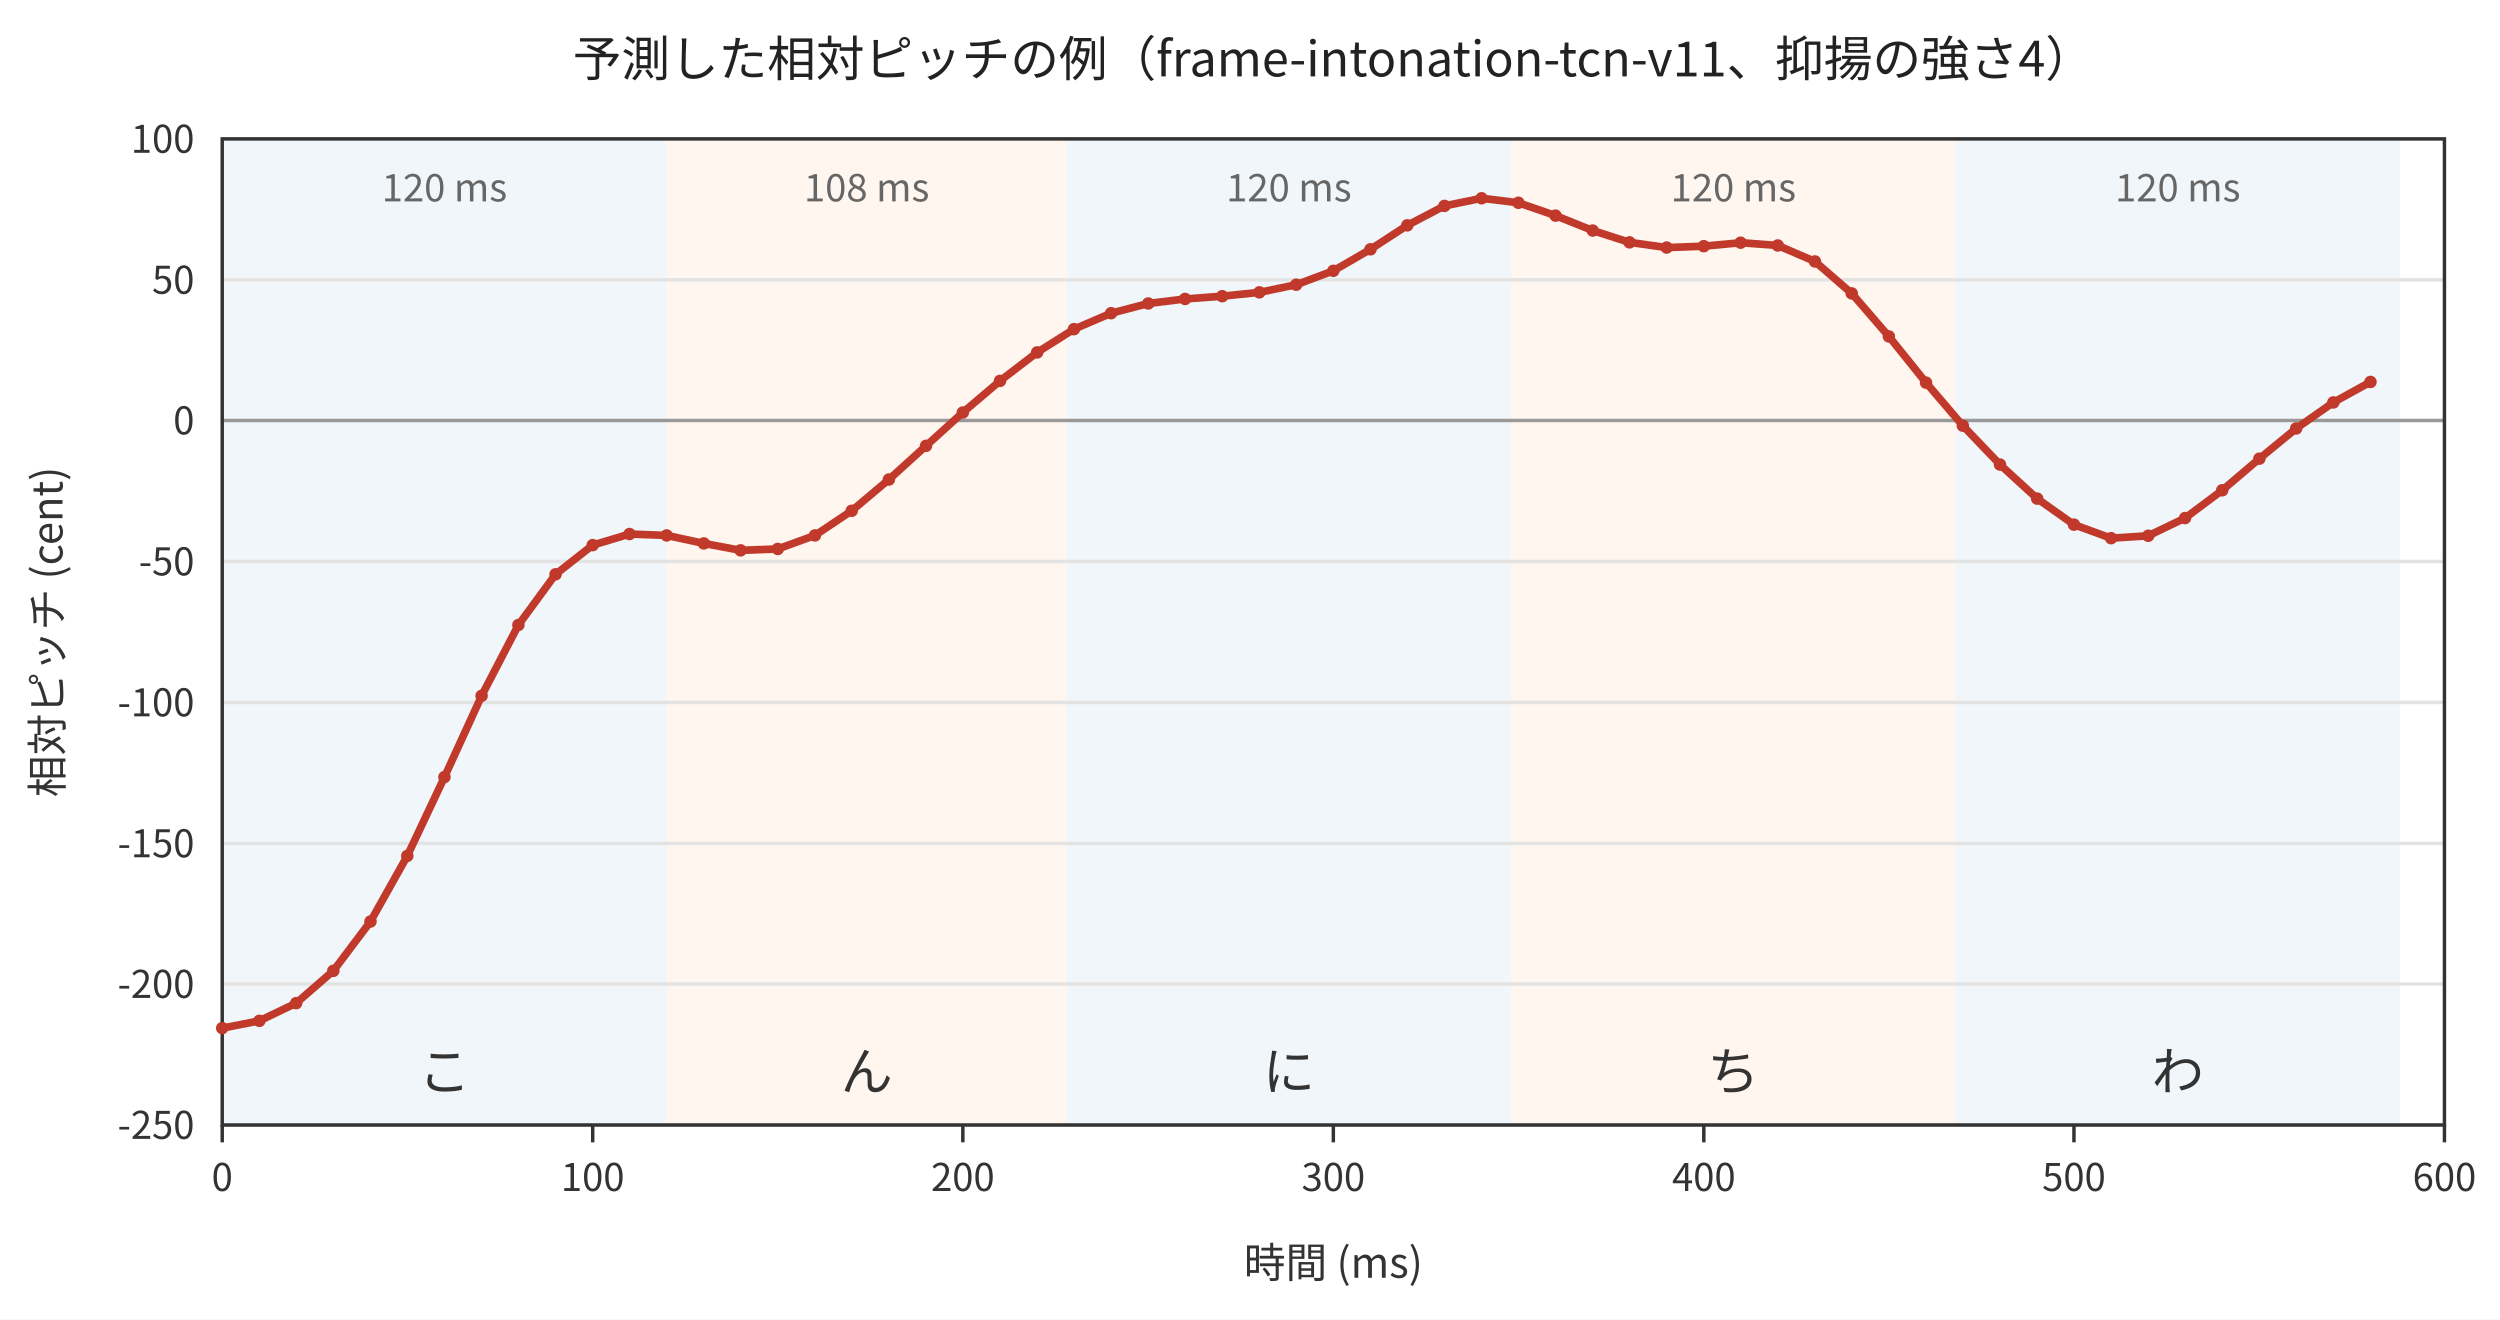
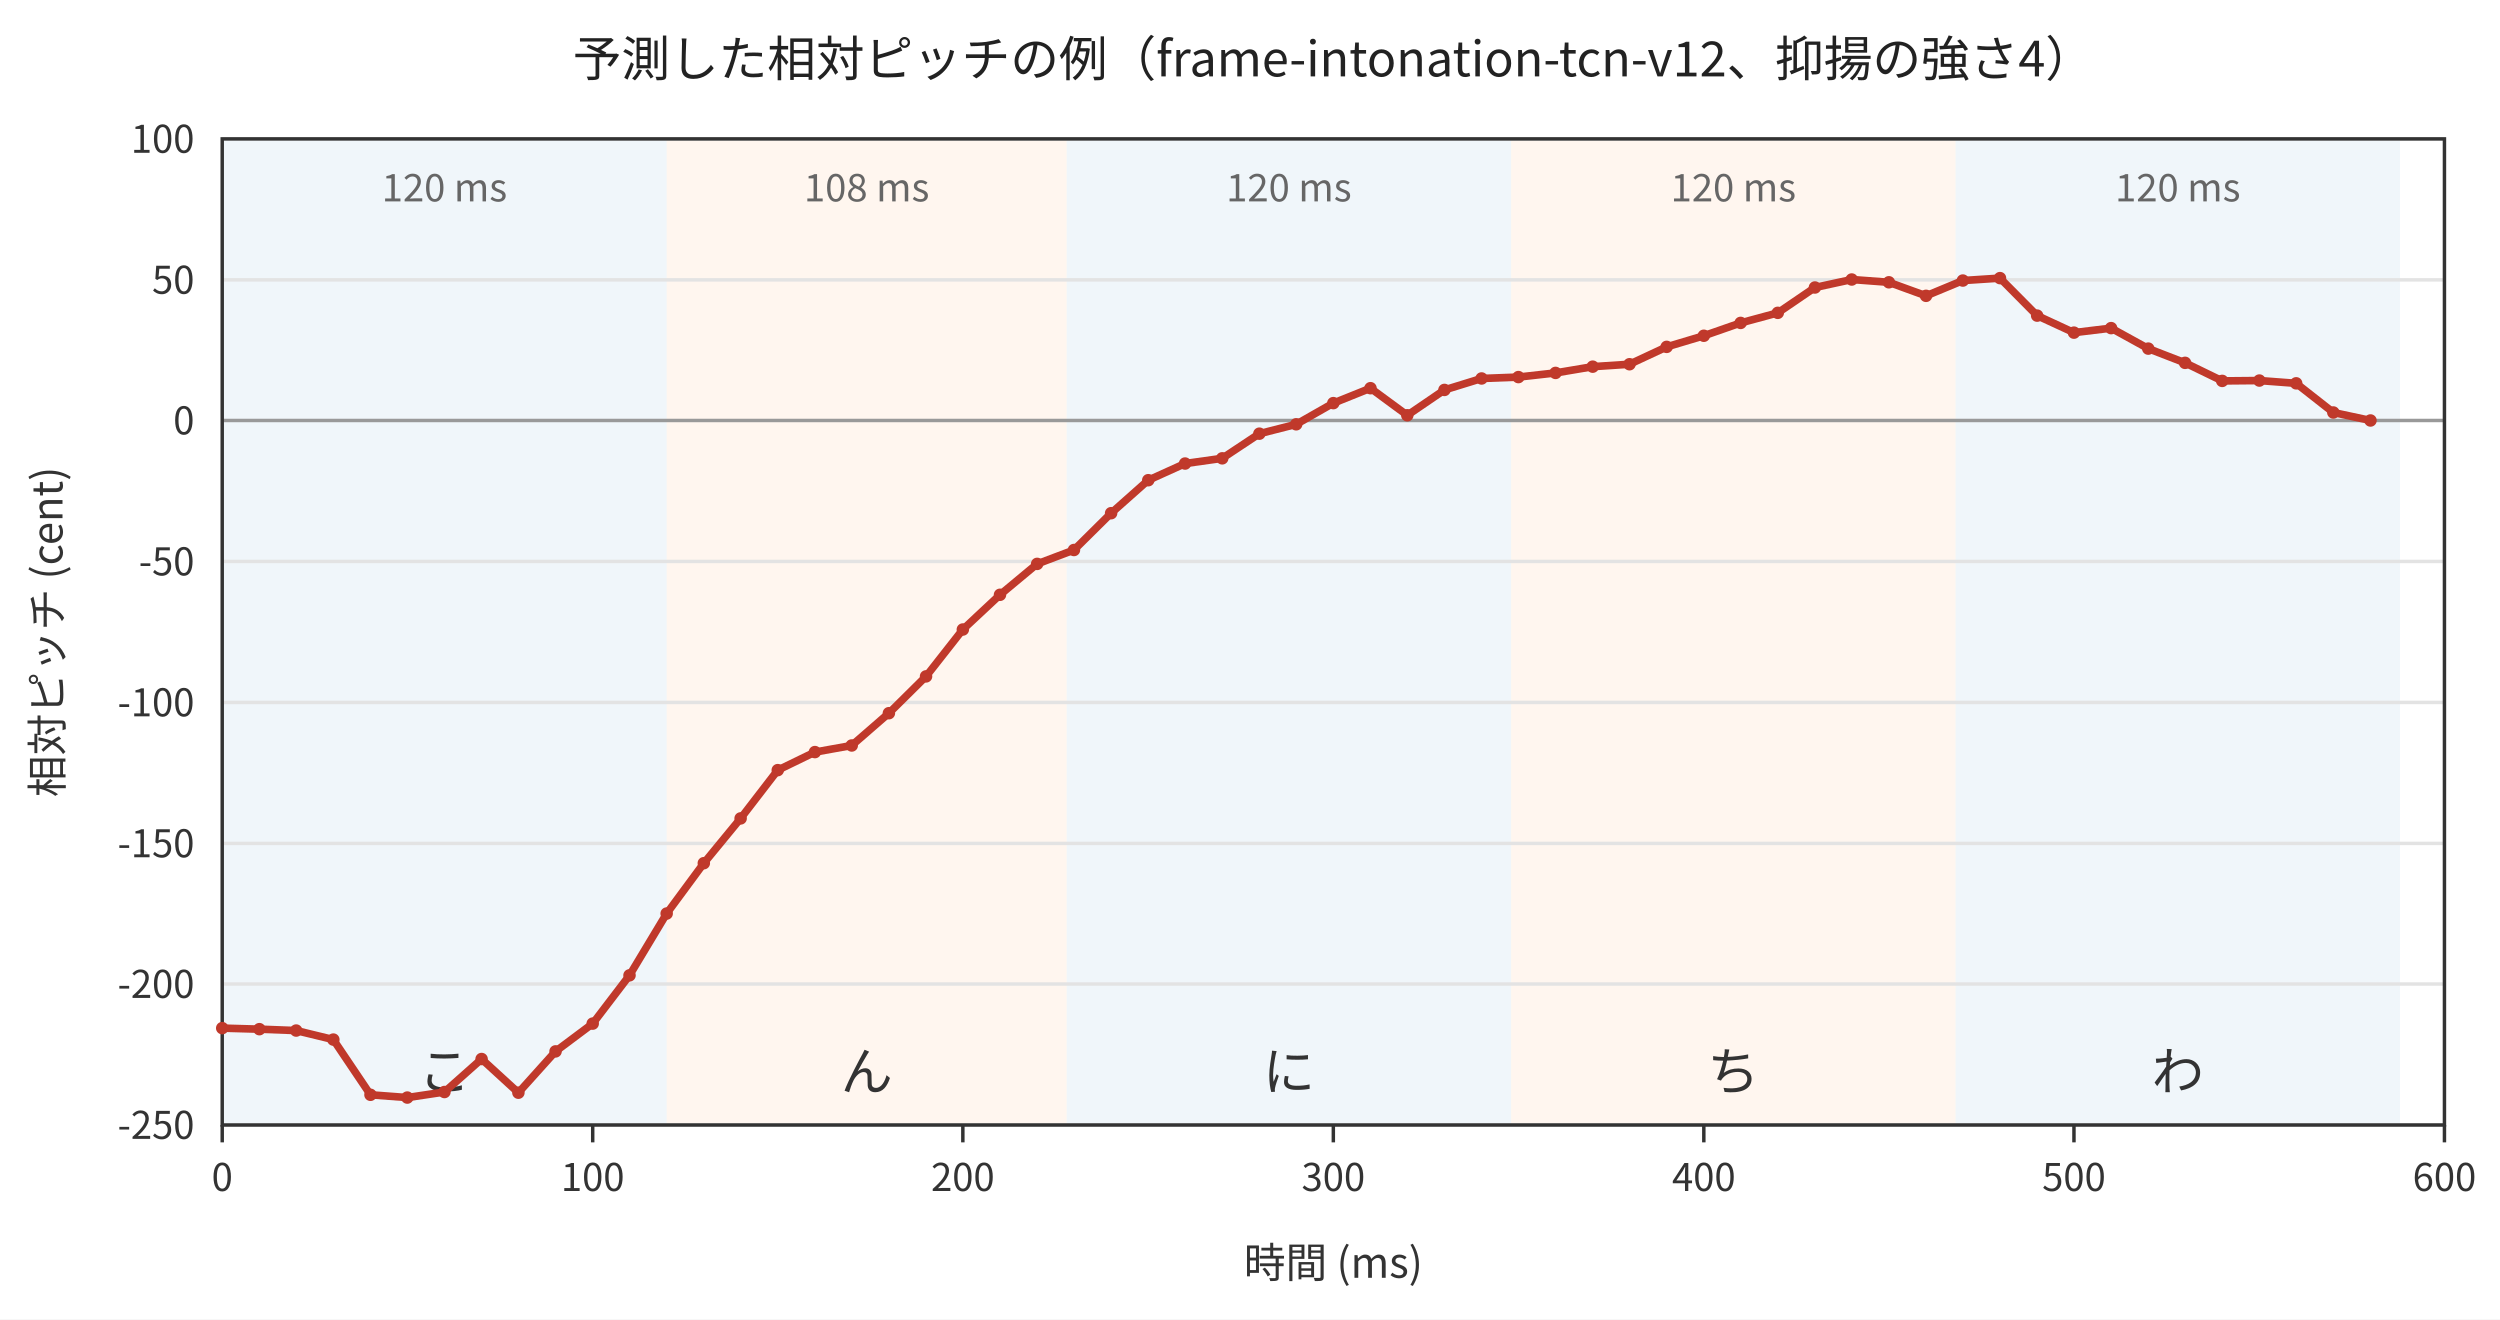
<svg xmlns="http://www.w3.org/2000/svg" width="720" height="380" viewBox="0 0 720 380">
  <rect width="720" height="380" fill="#ffffff" />
  <rect x="64.0" y="40" width="128.0" height="284" fill="#1f77b4" opacity="0.07" />
  <text x="128.0" y="314" font-size="15" text-anchor="middle" fill="#333" font-family="'Yu Gothic', 'Hiragino Sans', 'Noto Sans CJK JP', sans-serif">こ</text>
  <text x="128.0" y="58" font-size="11" text-anchor="middle" fill="#666" font-family="'Yu Gothic', 'Hiragino Sans', 'Noto Sans CJK JP', sans-serif">120 ms</text>
  <rect x="192.0" y="40" width="115.2" height="284" fill="#ff7f0e" opacity="0.07" />
  <text x="249.6" y="314" font-size="15" text-anchor="middle" fill="#333" font-family="'Yu Gothic', 'Hiragino Sans', 'Noto Sans CJK JP', sans-serif">ん</text>
  <text x="249.6" y="58" font-size="11" text-anchor="middle" fill="#666" font-family="'Yu Gothic', 'Hiragino Sans', 'Noto Sans CJK JP', sans-serif">108 ms</text>
  <rect x="307.2" y="40" width="128.0" height="284" fill="#1f77b4" opacity="0.07" />
  <text x="371.2" y="314" font-size="15" text-anchor="middle" fill="#333" font-family="'Yu Gothic', 'Hiragino Sans', 'Noto Sans CJK JP', sans-serif">に</text>
  <text x="371.2" y="58" font-size="11" text-anchor="middle" fill="#666" font-family="'Yu Gothic', 'Hiragino Sans', 'Noto Sans CJK JP', sans-serif">120 ms</text>
  <rect x="435.2" y="40" width="128.0" height="284" fill="#ff7f0e" opacity="0.07" />
  <text x="499.2" y="314" font-size="15" text-anchor="middle" fill="#333" font-family="'Yu Gothic', 'Hiragino Sans', 'Noto Sans CJK JP', sans-serif">ち</text>
  <text x="499.2" y="58" font-size="11" text-anchor="middle" fill="#666" font-family="'Yu Gothic', 'Hiragino Sans', 'Noto Sans CJK JP', sans-serif">120 ms</text>
  <rect x="563.2" y="40" width="128.0" height="284" fill="#1f77b4" opacity="0.07" />
  <text x="627.2" y="314" font-size="15" text-anchor="middle" fill="#333" font-family="'Yu Gothic', 'Hiragino Sans', 'Noto Sans CJK JP', sans-serif">わ</text>
  <text x="627.2" y="58" font-size="11" text-anchor="middle" fill="#666" font-family="'Yu Gothic', 'Hiragino Sans', 'Noto Sans CJK JP', sans-serif">120 ms</text>
  <line x1="64" y1="324.0" x2="704" y2="324.0" stroke="#e3e3e3" stroke-width="1" />
  <text x="56" y="328.0" font-size="11" text-anchor="end" fill="#333" font-family="'Yu Gothic', 'Hiragino Sans', 'Noto Sans CJK JP', sans-serif">-250</text>
  <line x1="64" y1="283.4" x2="704" y2="283.4" stroke="#e3e3e3" stroke-width="1" />
  <text x="56" y="287.4" font-size="11" text-anchor="end" fill="#333" font-family="'Yu Gothic', 'Hiragino Sans', 'Noto Sans CJK JP', sans-serif">-200</text>
  <line x1="64" y1="242.9" x2="704" y2="242.9" stroke="#e3e3e3" stroke-width="1" />
  <text x="56" y="246.9" font-size="11" text-anchor="end" fill="#333" font-family="'Yu Gothic', 'Hiragino Sans', 'Noto Sans CJK JP', sans-serif">-150</text>
  <line x1="64" y1="202.3" x2="704" y2="202.3" stroke="#e3e3e3" stroke-width="1" />
  <text x="56" y="206.3" font-size="11" text-anchor="end" fill="#333" font-family="'Yu Gothic', 'Hiragino Sans', 'Noto Sans CJK JP', sans-serif">-100</text>
  <line x1="64" y1="161.7" x2="704" y2="161.7" stroke="#e3e3e3" stroke-width="1" />
  <text x="56" y="165.7" font-size="11" text-anchor="end" fill="#333" font-family="'Yu Gothic', 'Hiragino Sans', 'Noto Sans CJK JP', sans-serif">-50</text>
  <line x1="64" y1="121.1" x2="704" y2="121.1" stroke="#999" stroke-width="1" />
  <text x="56" y="125.1" font-size="11" text-anchor="end" fill="#333" font-family="'Yu Gothic', 'Hiragino Sans', 'Noto Sans CJK JP', sans-serif">0</text>
  <line x1="64" y1="80.6" x2="704" y2="80.6" stroke="#e3e3e3" stroke-width="1" />
  <text x="56" y="84.6" font-size="11" text-anchor="end" fill="#333" font-family="'Yu Gothic', 'Hiragino Sans', 'Noto Sans CJK JP', sans-serif">50</text>
  <line x1="64" y1="40.0" x2="704" y2="40.0" stroke="#e3e3e3" stroke-width="1" />
  <text x="56" y="44.0" font-size="11" text-anchor="end" fill="#333" font-family="'Yu Gothic', 'Hiragino Sans', 'Noto Sans CJK JP', sans-serif">100</text>
  <line x1="64.0" y1="324" x2="64.0" y2="329" stroke="#333" />
  <text x="64.0" y="343" font-size="11" text-anchor="middle" fill="#333" font-family="'Yu Gothic', 'Hiragino Sans', 'Noto Sans CJK JP', sans-serif">0</text>
  <line x1="170.7" y1="324" x2="170.7" y2="329" stroke="#333" />
  <text x="170.7" y="343" font-size="11" text-anchor="middle" fill="#333" font-family="'Yu Gothic', 'Hiragino Sans', 'Noto Sans CJK JP', sans-serif">100</text>
  <line x1="277.3" y1="324" x2="277.3" y2="329" stroke="#333" />
  <text x="277.3" y="343" font-size="11" text-anchor="middle" fill="#333" font-family="'Yu Gothic', 'Hiragino Sans', 'Noto Sans CJK JP', sans-serif">200</text>
  <line x1="384.0" y1="324" x2="384.0" y2="329" stroke="#333" />
  <text x="384.0" y="343" font-size="11" text-anchor="middle" fill="#333" font-family="'Yu Gothic', 'Hiragino Sans', 'Noto Sans CJK JP', sans-serif">300</text>
  <line x1="490.7" y1="324" x2="490.7" y2="329" stroke="#333" />
  <text x="490.7" y="343" font-size="11" text-anchor="middle" fill="#333" font-family="'Yu Gothic', 'Hiragino Sans', 'Noto Sans CJK JP', sans-serif">400</text>
  <line x1="597.3" y1="324" x2="597.3" y2="329" stroke="#333" />
  <text x="597.3" y="343" font-size="11" text-anchor="middle" fill="#333" font-family="'Yu Gothic', 'Hiragino Sans', 'Noto Sans CJK JP', sans-serif">500</text>
  <line x1="704.0" y1="324" x2="704.0" y2="329" stroke="#333" />
  <text x="704.0" y="343" font-size="11" text-anchor="middle" fill="#333" font-family="'Yu Gothic', 'Hiragino Sans', 'Noto Sans CJK JP', sans-serif">600</text>
  <rect x="64" y="40" width="640" height="284" fill="none" stroke="#333" />
-   <polyline points="64.0,296.1 74.7,294.0 85.3,288.9 96.0,279.6 106.7,265.4 117.3,246.5 128.0,223.8 138.7,200.4 149.3,180.0 160.0,165.4 170.7,157.0 181.3,153.8 192.0,154.2 202.7,156.5 213.3,158.5 224.0,158.1 234.7,154.2 245.3,147.1 256.0,138.1 266.7,128.4 277.3,118.8 288.0,109.7 298.7,101.5 309.3,94.8 320.0,90.2 330.7,87.4 341.3,86.1 352.0,85.3 362.7,84.2 373.3,82.0 384.0,78.0 394.7,71.8 405.3,64.9 416.0,59.3 426.7,57.1 437.3,58.4 448.0,62.1 458.7,66.4 469.3,69.8 480.0,71.3 490.7,70.9 501.3,69.9 512.0,70.7 522.7,75.3 533.3,84.5 544.0,96.9 554.7,110.2 565.3,122.6 576.0,133.8 586.7,143.6 597.3,151.1 608.0,155.0 618.7,154.3 629.3,149.2 640.0,141.2 650.7,132.1 661.3,123.4 672.0,115.9 682.7,110.0" fill="none" stroke="#c0392b" stroke-width="2.2" stroke-linejoin="round" />
+   <polyline points="64.0,296.1 74.7,296.4 85.3,296.8 96.0,299.4 106.7,315.3 117.3,316.1 128.0,314.5 138.7,305.0 149.3,314.7 160.0,302.8 170.7,294.8 181.3,280.9 192.0,263.1 202.7,248.6 213.3,235.7 224.0,221.8 234.7,216.6 245.3,214.7 256.0,205.4 266.7,194.8 277.3,181.3 288.0,171.3 298.7,162.4 309.3,158.4 320.0,147.8 330.7,138.3 341.3,133.5 352.0,132.0 362.7,124.9 373.3,122.2 384.0,116.1 394.7,111.8 405.3,119.6 416.0,112.3 426.7,109.0 437.3,108.6 448.0,107.4 458.7,105.6 469.3,104.9 480.0,99.9 490.7,96.7 501.3,93.0 512.0,90.1 522.7,82.8 533.3,80.5 544.0,81.3 554.7,85.2 565.3,80.8 576.0,80.1 586.7,90.9 597.3,95.8 608.0,94.5 618.7,100.4 629.3,104.5 640.0,109.7 650.7,109.6 661.3,110.4 672.0,118.8 682.7,121.1" fill="none" stroke="#c0392b" stroke-width="2.2" stroke-linejoin="round" />
  <circle cx="64.0" cy="296.1" r="1.8" fill="#c0392b" />
-   <circle cx="74.7" cy="294.0" r="1.8" fill="#c0392b" />
-   <circle cx="85.3" cy="288.9" r="1.8" fill="#c0392b" />
-   <circle cx="96.0" cy="279.6" r="1.8" fill="#c0392b" />
-   <circle cx="106.7" cy="265.4" r="1.8" fill="#c0392b" />
-   <circle cx="117.3" cy="246.5" r="1.8" fill="#c0392b" />
-   <circle cx="128.0" cy="223.8" r="1.8" fill="#c0392b" />
-   <circle cx="138.7" cy="200.4" r="1.8" fill="#c0392b" />
-   <circle cx="149.3" cy="180.0" r="1.8" fill="#c0392b" />
-   <circle cx="160.0" cy="165.4" r="1.8" fill="#c0392b" />
-   <circle cx="170.7" cy="157.0" r="1.8" fill="#c0392b" />
-   <circle cx="181.3" cy="153.8" r="1.8" fill="#c0392b" />
-   <circle cx="192.0" cy="154.2" r="1.8" fill="#c0392b" />
-   <circle cx="202.7" cy="156.5" r="1.8" fill="#c0392b" />
-   <circle cx="213.3" cy="158.5" r="1.8" fill="#c0392b" />
-   <circle cx="224.0" cy="158.1" r="1.8" fill="#c0392b" />
-   <circle cx="234.7" cy="154.2" r="1.8" fill="#c0392b" />
-   <circle cx="245.3" cy="147.1" r="1.8" fill="#c0392b" />
-   <circle cx="256.0" cy="138.1" r="1.8" fill="#c0392b" />
-   <circle cx="266.7" cy="128.4" r="1.8" fill="#c0392b" />
-   <circle cx="277.3" cy="118.8" r="1.8" fill="#c0392b" />
-   <circle cx="288.0" cy="109.7" r="1.8" fill="#c0392b" />
-   <circle cx="298.7" cy="101.5" r="1.8" fill="#c0392b" />
-   <circle cx="309.3" cy="94.8" r="1.8" fill="#c0392b" />
-   <circle cx="320.0" cy="90.2" r="1.8" fill="#c0392b" />
-   <circle cx="330.7" cy="87.4" r="1.8" fill="#c0392b" />
-   <circle cx="341.3" cy="86.1" r="1.8" fill="#c0392b" />
-   <circle cx="352.0" cy="85.3" r="1.8" fill="#c0392b" />
-   <circle cx="362.7" cy="84.2" r="1.8" fill="#c0392b" />
-   <circle cx="373.3" cy="82.0" r="1.8" fill="#c0392b" />
-   <circle cx="384.0" cy="78.0" r="1.8" fill="#c0392b" />
-   <circle cx="394.7" cy="71.8" r="1.8" fill="#c0392b" />
-   <circle cx="405.3" cy="64.9" r="1.8" fill="#c0392b" />
-   <circle cx="416.0" cy="59.3" r="1.8" fill="#c0392b" />
-   <circle cx="426.7" cy="57.1" r="1.8" fill="#c0392b" />
-   <circle cx="437.3" cy="58.4" r="1.8" fill="#c0392b" />
-   <circle cx="448.0" cy="62.1" r="1.8" fill="#c0392b" />
-   <circle cx="458.7" cy="66.4" r="1.8" fill="#c0392b" />
-   <circle cx="469.3" cy="69.8" r="1.8" fill="#c0392b" />
-   <circle cx="480.0" cy="71.3" r="1.8" fill="#c0392b" />
-   <circle cx="490.7" cy="70.9" r="1.8" fill="#c0392b" />
-   <circle cx="501.3" cy="69.9" r="1.8" fill="#c0392b" />
-   <circle cx="512.0" cy="70.7" r="1.8" fill="#c0392b" />
-   <circle cx="522.7" cy="75.3" r="1.8" fill="#c0392b" />
-   <circle cx="533.3" cy="84.5" r="1.8" fill="#c0392b" />
-   <circle cx="544.0" cy="96.9" r="1.8" fill="#c0392b" />
-   <circle cx="554.7" cy="110.2" r="1.8" fill="#c0392b" />
-   <circle cx="565.3" cy="122.6" r="1.8" fill="#c0392b" />
-   <circle cx="576.0" cy="133.8" r="1.8" fill="#c0392b" />
-   <circle cx="586.7" cy="143.6" r="1.8" fill="#c0392b" />
-   <circle cx="597.3" cy="151.1" r="1.8" fill="#c0392b" />
-   <circle cx="608.0" cy="155.0" r="1.8" fill="#c0392b" />
-   <circle cx="618.7" cy="154.3" r="1.8" fill="#c0392b" />
-   <circle cx="629.3" cy="149.2" r="1.8" fill="#c0392b" />
-   <circle cx="640.0" cy="141.2" r="1.8" fill="#c0392b" />
-   <circle cx="650.7" cy="132.1" r="1.8" fill="#c0392b" />
-   <circle cx="661.3" cy="123.4" r="1.8" fill="#c0392b" />
-   <circle cx="672.0" cy="115.9" r="1.8" fill="#c0392b" />
-   <circle cx="682.7" cy="110.0" r="1.8" fill="#c0392b" />
-   <text x="384.0" y="22" font-size="14" text-anchor="middle" fill="#222" font-family="'Yu Gothic', 'Hiragino Sans', 'Noto Sans CJK JP', sans-serif">予測した相対ピッチの例（frame-intonation-tcn-v11、抑揚の強さ4）</text>
+   <circle cx="74.7" cy="296.4" r="1.8" fill="#c0392b" />
+   <circle cx="85.3" cy="296.8" r="1.8" fill="#c0392b" />
+   <circle cx="96.0" cy="299.4" r="1.8" fill="#c0392b" />
+   <circle cx="106.7" cy="315.3" r="1.8" fill="#c0392b" />
+   <circle cx="117.3" cy="316.1" r="1.8" fill="#c0392b" />
+   <circle cx="128.0" cy="314.5" r="1.8" fill="#c0392b" />
+   <circle cx="138.7" cy="305.0" r="1.8" fill="#c0392b" />
+   <circle cx="149.3" cy="314.7" r="1.8" fill="#c0392b" />
+   <circle cx="160.0" cy="302.8" r="1.8" fill="#c0392b" />
+   <circle cx="170.7" cy="294.8" r="1.8" fill="#c0392b" />
+   <circle cx="181.3" cy="280.9" r="1.8" fill="#c0392b" />
+   <circle cx="192.0" cy="263.1" r="1.8" fill="#c0392b" />
+   <circle cx="202.7" cy="248.6" r="1.8" fill="#c0392b" />
+   <circle cx="213.3" cy="235.7" r="1.8" fill="#c0392b" />
+   <circle cx="224.0" cy="221.8" r="1.8" fill="#c0392b" />
+   <circle cx="234.7" cy="216.6" r="1.8" fill="#c0392b" />
+   <circle cx="245.3" cy="214.7" r="1.8" fill="#c0392b" />
+   <circle cx="256.0" cy="205.4" r="1.8" fill="#c0392b" />
+   <circle cx="266.7" cy="194.8" r="1.8" fill="#c0392b" />
+   <circle cx="277.3" cy="181.3" r="1.8" fill="#c0392b" />
+   <circle cx="288.0" cy="171.3" r="1.8" fill="#c0392b" />
+   <circle cx="298.7" cy="162.4" r="1.8" fill="#c0392b" />
+   <circle cx="309.3" cy="158.4" r="1.8" fill="#c0392b" />
+   <circle cx="320.0" cy="147.8" r="1.8" fill="#c0392b" />
+   <circle cx="330.7" cy="138.3" r="1.8" fill="#c0392b" />
+   <circle cx="341.3" cy="133.5" r="1.8" fill="#c0392b" />
+   <circle cx="352.0" cy="132.0" r="1.8" fill="#c0392b" />
+   <circle cx="362.7" cy="124.9" r="1.8" fill="#c0392b" />
+   <circle cx="373.3" cy="122.2" r="1.8" fill="#c0392b" />
+   <circle cx="384.0" cy="116.1" r="1.8" fill="#c0392b" />
+   <circle cx="394.7" cy="111.8" r="1.8" fill="#c0392b" />
+   <circle cx="405.3" cy="119.6" r="1.8" fill="#c0392b" />
+   <circle cx="416.0" cy="112.3" r="1.8" fill="#c0392b" />
+   <circle cx="426.7" cy="109.0" r="1.8" fill="#c0392b" />
+   <circle cx="437.3" cy="108.6" r="1.8" fill="#c0392b" />
+   <circle cx="448.0" cy="107.4" r="1.8" fill="#c0392b" />
+   <circle cx="458.7" cy="105.6" r="1.8" fill="#c0392b" />
+   <circle cx="469.3" cy="104.9" r="1.8" fill="#c0392b" />
+   <circle cx="480.0" cy="99.9" r="1.8" fill="#c0392b" />
+   <circle cx="490.7" cy="96.7" r="1.8" fill="#c0392b" />
+   <circle cx="501.3" cy="93.0" r="1.8" fill="#c0392b" />
+   <circle cx="512.0" cy="90.1" r="1.8" fill="#c0392b" />
+   <circle cx="522.7" cy="82.8" r="1.8" fill="#c0392b" />
+   <circle cx="533.3" cy="80.5" r="1.8" fill="#c0392b" />
+   <circle cx="544.0" cy="81.3" r="1.8" fill="#c0392b" />
+   <circle cx="554.7" cy="85.2" r="1.8" fill="#c0392b" />
+   <circle cx="565.3" cy="80.8" r="1.8" fill="#c0392b" />
+   <circle cx="576.0" cy="80.1" r="1.8" fill="#c0392b" />
+   <circle cx="586.7" cy="90.9" r="1.8" fill="#c0392b" />
+   <circle cx="597.3" cy="95.8" r="1.8" fill="#c0392b" />
+   <circle cx="608.0" cy="94.5" r="1.8" fill="#c0392b" />
+   <circle cx="618.7" cy="100.4" r="1.8" fill="#c0392b" />
+   <circle cx="629.3" cy="104.5" r="1.8" fill="#c0392b" />
+   <circle cx="640.0" cy="109.7" r="1.8" fill="#c0392b" />
+   <circle cx="650.7" cy="109.6" r="1.8" fill="#c0392b" />
+   <circle cx="661.3" cy="110.4" r="1.8" fill="#c0392b" />
+   <circle cx="672.0" cy="118.8" r="1.8" fill="#c0392b" />
+   <circle cx="682.7" cy="121.1" r="1.8" fill="#c0392b" />
+   <text x="384.0" y="22" font-size="14" text-anchor="middle" fill="#222" font-family="'Yu Gothic', 'Hiragino Sans', 'Noto Sans CJK JP', sans-serif">予測した相対ピッチの例（frame-intonation-tcn-v12、抑揚の強さ4）</text>
  <text x="384.0" y="368" font-size="12" text-anchor="middle" fill="#333" font-family="'Yu Gothic', 'Hiragino Sans', 'Noto Sans CJK JP', sans-serif">時間 (ms)</text>
  <text x="18" y="182.0" font-size="12" text-anchor="middle" fill="#333" transform="rotate(-90 18 182.0)" font-family="'Yu Gothic', 'Hiragino Sans', 'Noto Sans CJK JP', sans-serif">相対ピッチ (cent)</text>
</svg>
